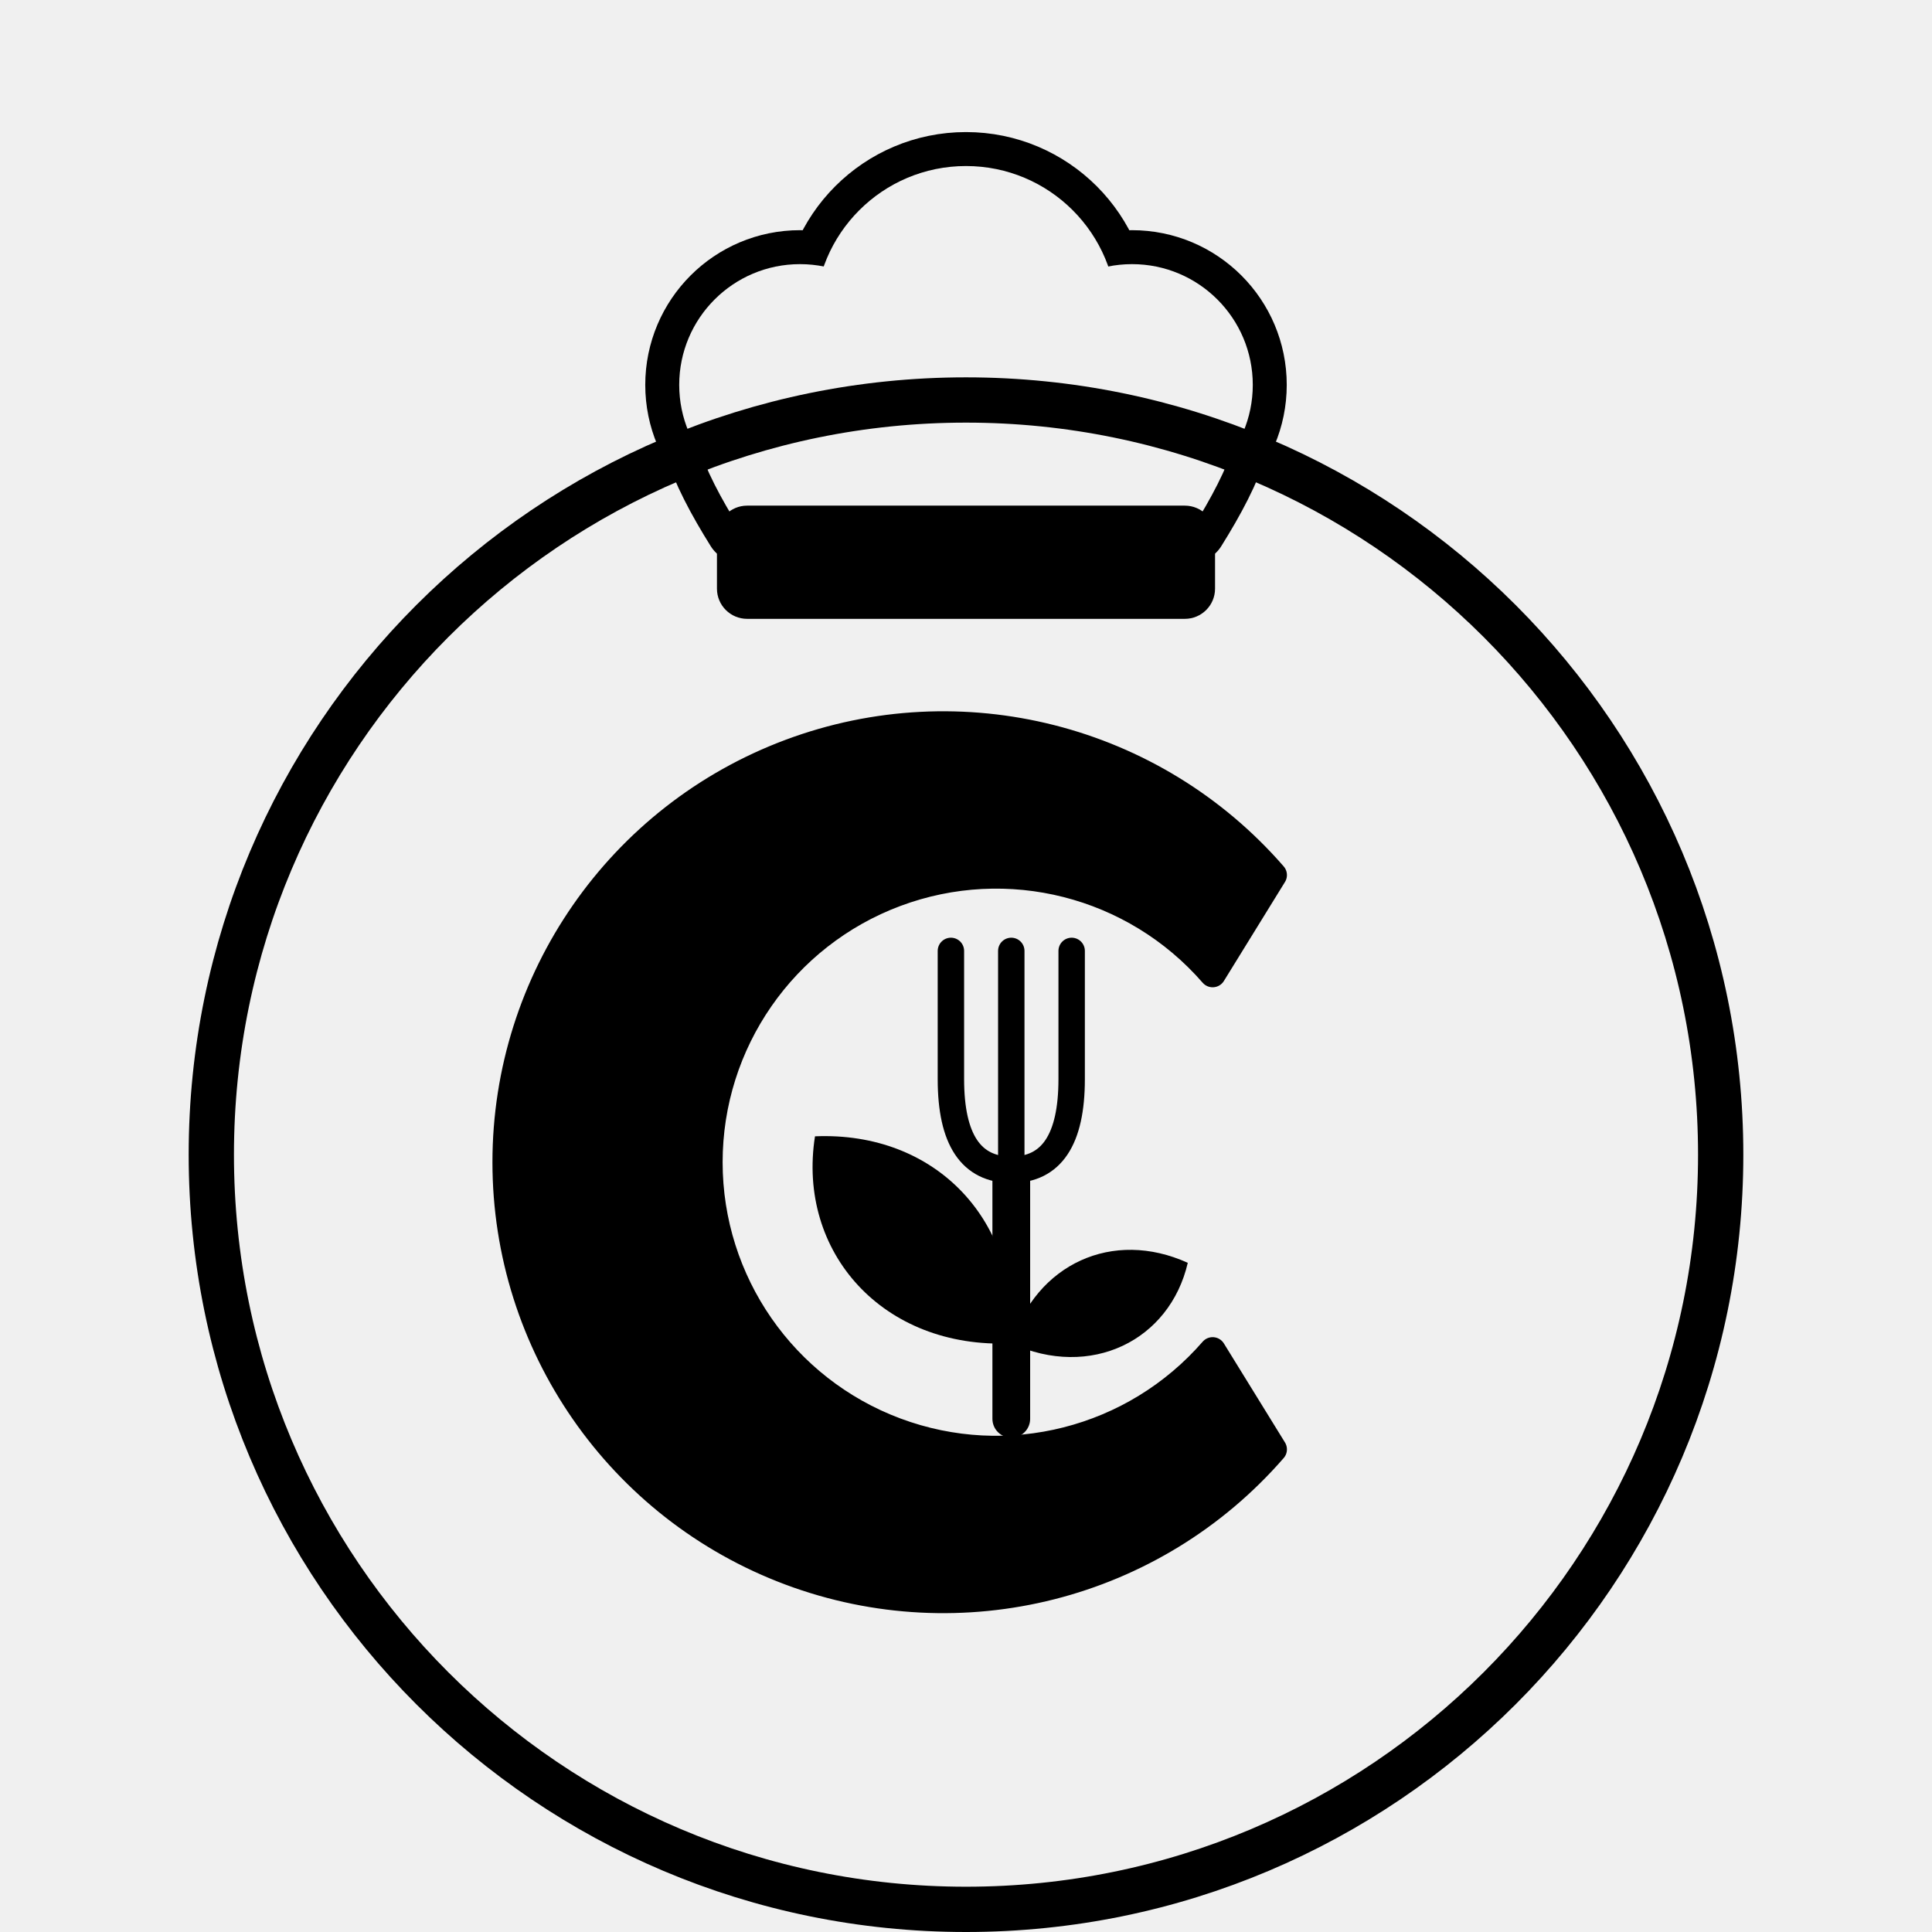
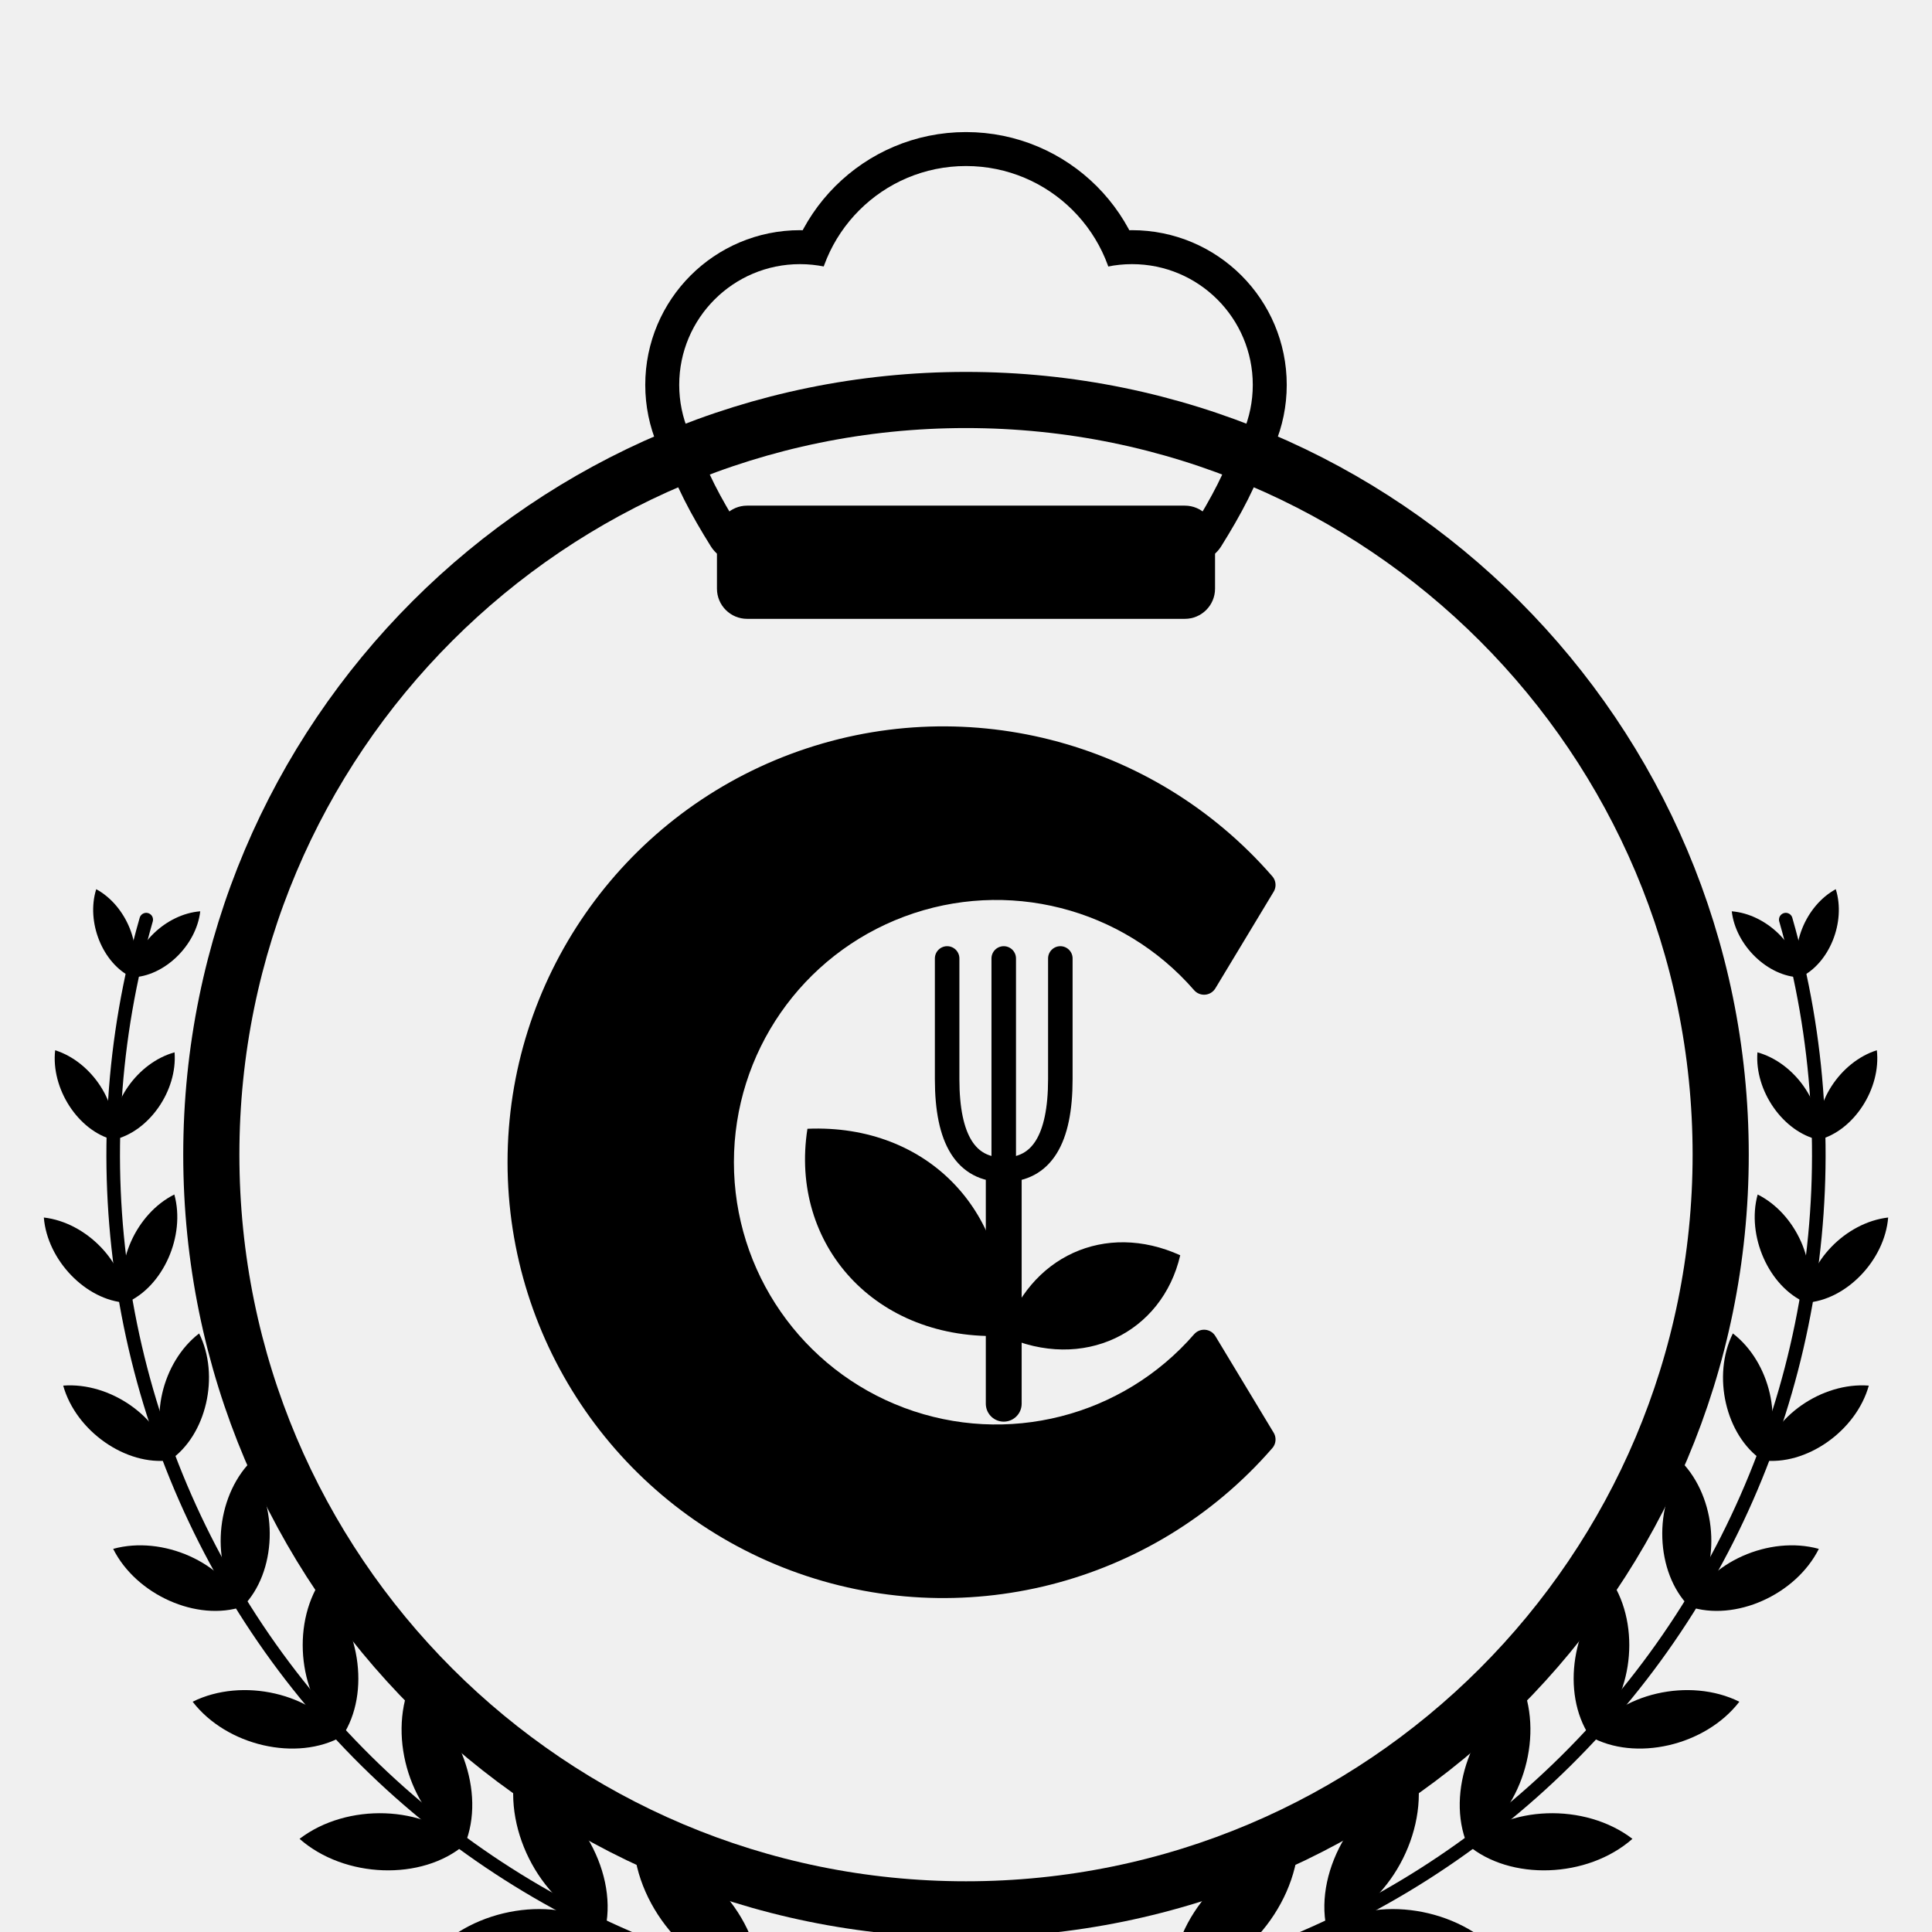
<svg xmlns="http://www.w3.org/2000/svg" width="512" height="512" viewBox="0 0 512 512">
  <defs />
  <g id="imn-isotipo">
-     <circle cx="256" cy="306" r="200" fill="none" stroke="#000000" stroke-width="12" />
-     <path d="M337.55 231.90 A116 116 0 1 0 337.55 384.10 L321.36 357.86 A76 76 0 1 1 321.36 258.14 Z" fill="#000000" stroke="#000000" stroke-width="7" stroke-linejoin="round" />
+     <path d="M224.55 529.80 A226 226 0 0 1 38.75 243.71" fill="none" stroke="#000000" stroke-width="3.6" stroke-linecap="round" />
+     <path d="M0 0 C12.50 -11.50 36.00 -11.50 50.00 0 C36.00 11.50 12.50 11.50 0 0 Z" transform="translate(201.33 525.29) rotate(-132.00)" fill="#000000" />
+     <path d="M0 0 C12.50 -11.50 36.00 -11.50 50.00 0 C36.00 11.50 12.50 11.50 0 0 Z" transform="translate(201.33 525.29) rotate(-200.00)" fill="#000000" />
+     <path d="M0 0 C11.72 -10.79 33.77 -10.79 46.90 0 C33.77 10.79 11.72 10.79 0 0 Z" transform="translate(160.49 510.83) rotate(-121.00)" fill="#000000" />
+     <path d="M0 0 C11.72 -10.79 33.77 -10.79 46.90 0 C33.77 10.79 11.72 10.79 0 0 Z" transform="translate(160.49 510.83) rotate(-189.00)" fill="#000000" />
+     <path d="M0 0 C10.95 -10.07 31.54 -10.07 43.80 0 C31.54 10.07 10.95 10.07 0 0 Z" transform="translate(123.16 488.84) rotate(-110.00)" fill="#000000" />
+     <path d="M0 0 C10.95 -10.07 31.54 -10.07 43.80 0 C31.54 10.07 10.95 10.07 0 0 Z" transform="translate(123.16 488.84) rotate(-178.00)" fill="#000000" />
+     <path d="M0 0 C10.18 -9.36 29.30 -9.36 40.70 0 C29.30 9.36 10.18 9.36 0 0 Z" transform="translate(90.71 460.13) rotate(-99.00)" fill="#000000" />
+     <path d="M0 0 C10.18 -9.36 29.30 -9.36 40.70 0 C29.30 9.36 10.18 9.36 0 0 Z" transform="translate(90.71 460.13) rotate(-167.00)" fill="#000000" />
+     <path d="M0 0 C9.40 -8.65 27.07 -8.65 37.60 0 C27.07 8.65 9.40 8.65 0 0 Z" transform="translate(64.34 425.76) rotate(-88.00)" fill="#000000" />
+     <path d="M0 0 C9.40 -8.65 27.07 -8.65 37.60 0 C27.07 8.65 9.40 8.65 0 0 Z" transform="translate(64.34 425.76) rotate(-156.00)" fill="#000000" />
+     <path d="M0 0 C8.63 -7.94 24.84 -7.94 34.50 0 C24.84 7.94 8.63 7.94 0 0 Z" transform="translate(45.01 386.99) rotate(-77.00)" fill="#000000" />
+     <path d="M0 0 C8.63 -7.94 24.84 -7.94 34.50 0 C24.84 7.94 8.63 7.94 0 0 Z" transform="translate(45.01 386.99) rotate(-145.00)" fill="#000000" />
+     <path d="M0 0 C7.85 -7.22 22.61 -7.22 31.40 0 C22.61 7.22 7.85 7.22 0 0 Z" transform="translate(33.43 345.24) rotate(-66.00)" fill="#000000" />
+     <path d="M0 0 C7.85 -7.22 22.61 -7.22 31.40 0 C22.61 7.22 7.85 7.22 0 0 Z" transform="translate(33.43 345.24) rotate(-134.00)" fill="#000000" />
+     <path d="M0 0 C7.08 -6.51 20.38 -6.51 28.30 0 C20.38 6.51 7.08 6.51 0 0 Z" transform="translate(30.03 302.06) rotate(-55.00)" fill="#000000" />
+     <path d="M0 0 C7.08 -6.51 20.38 -6.51 28.30 0 C20.38 6.51 7.08 6.51 0 0 Z" transform="translate(30.03 302.06) rotate(-123.00)" fill="#000000" />
+     <path d="M0 0 C6.30 -5.80 18.14 -5.80 25.20 0 C18.14 5.80 6.30 5.80 0 0 Z" transform="translate(34.94 259.01) rotate(-44.00)" fill="#000000" />
+     <path d="M0 0 C6.30 -5.80 18.14 -5.80 25.20 0 C18.14 5.80 6.30 5.80 0 0 Z" transform="translate(34.94 259.01) rotate(-112.00)" fill="#000000" />
+     <path d="M287.45 529.80 A226 226 0 0 0 473.25 243.71" fill="none" stroke="#000000" stroke-width="3.6" stroke-linecap="round" />
+     <path d="M0 0 C12.50 -11.50 36.00 -11.50 50.00 0 C36.00 11.50 12.50 11.50 0 0 Z" transform="translate(310.67 525.29) rotate(-48.00)" fill="#000000" />
+     <path d="M0 0 C12.50 -11.50 36.00 -11.50 50.00 0 C36.00 11.50 12.50 11.50 0 0 Z" transform="translate(310.67 525.29) rotate(20.00)" fill="#000000" />
+     <path d="M0 0 C11.72 -10.79 33.77 -10.79 46.90 0 C33.77 10.79 11.72 10.79 0 0 Z" transform="translate(351.51 510.83) rotate(-59.00)" fill="#000000" />
+     <path d="M0 0 C11.72 -10.79 33.77 -10.79 46.90 0 C33.77 10.79 11.72 10.79 0 0 Z" transform="translate(351.51 510.83) rotate(9.00)" fill="#000000" />
+     <path d="M0 0 C10.95 -10.07 31.54 -10.07 43.80 0 C31.54 10.07 10.95 10.07 0 0 Z" transform="translate(388.84 488.84) rotate(-70.00)" fill="#000000" />
+     <path d="M0 0 C10.95 -10.07 31.54 -10.07 43.80 0 C31.54 10.07 10.95 10.07 0 0 Z" transform="translate(388.84 488.84) rotate(-2.00)" fill="#000000" />
+     <path d="M0 0 C10.18 -9.36 29.30 -9.36 40.70 0 C29.30 9.36 10.18 9.36 0 0 Z" transform="translate(421.29 460.13) rotate(-81.00)" fill="#000000" />
+     <path d="M0 0 C10.18 -9.36 29.30 -9.36 40.70 0 C29.30 9.36 10.18 9.36 0 0 Z" transform="translate(421.29 460.13) rotate(-13.00)" fill="#000000" />
+     <path d="M0 0 C9.40 -8.65 27.07 -8.65 37.60 0 C27.07 8.65 9.40 8.65 0 0 Z" transform="translate(447.66 425.76) rotate(-92.00)" fill="#000000" />
+     <path d="M0 0 C9.40 -8.65 27.07 -8.65 37.60 0 C27.07 8.65 9.40 8.65 0 0 Z" transform="translate(447.66 425.76) rotate(-24.00)" fill="#000000" />
+     <path d="M0 0 C8.63 -7.94 24.84 -7.94 34.50 0 C24.84 7.94 8.63 7.94 0 0 Z" transform="translate(466.99 386.99) rotate(-103.00)" fill="#000000" />
+     <path d="M0 0 C8.63 -7.94 24.84 -7.94 34.50 0 C24.84 7.94 8.63 7.94 0 0 Z" transform="translate(466.99 386.99) rotate(-35.00)" fill="#000000" />
+     <path d="M0 0 C7.85 -7.22 22.61 -7.22 31.40 0 C22.61 7.22 7.85 7.22 0 0 Z" transform="translate(478.57 345.24) rotate(-114.00)" fill="#000000" />
+     <path d="M0 0 C7.85 -7.22 22.61 -7.22 31.40 0 C22.61 7.22 7.85 7.22 0 0 Z" transform="translate(478.57 345.24) rotate(-46.00)" fill="#000000" />
+     <path d="M0 0 C7.08 -6.51 20.38 -6.51 28.30 0 C20.38 6.51 7.08 6.51 0 0 Z" transform="translate(481.97 302.06) rotate(-125.00)" fill="#000000" />
+     <path d="M0 0 C7.08 -6.51 20.38 -6.51 28.30 0 C20.38 6.51 7.08 6.51 0 0 Z" transform="translate(481.97 302.06) rotate(-57.00)" fill="#000000" />
+     <path d="M0 0 C6.30 -5.80 18.14 -5.80 25.20 0 C18.14 5.80 6.30 5.80 0 0 Z" transform="translate(477.06 259.01) rotate(-136.00)" fill="#000000" />
+     <path d="M0 0 C6.30 -5.80 18.14 -5.80 25.20 0 C18.14 5.80 6.30 5.80 0 0 Z" transform="translate(477.06 259.01) rotate(-68.00)" fill="#000000" />
+     <circle cx="256" cy="306" r="200" fill="none" stroke="#000000" stroke-width="14.88" />
+     <g>
+       <path d="M334.53 234.52 A112 112 0 1 0 334.53 381.48 L319.09 355.89 A73 73 0 1 1 319.09 260.11 Z" fill="#000000" stroke="#000000" stroke-width="7" stroke-linejoin="round" />
+     </g>
    <g fill="none" stroke="#000000" stroke-linecap="round" stroke-linejoin="round">
-       <path d="M252 252 V286 Q252 310 268 310 Q284 310 284 286 V252" stroke-width="7" />
-       <path d="M268 252 V310" stroke-width="7" />
-       <path d="M268 310 V376" stroke-width="10" />
+       <path d="M251 254 V286 Q251 310 266 310 Q281 310 281 286 V254" stroke-width="6.5" />
+       <path d="M266 254 V310" stroke-width="6.5" />
+       <path d="M266 310 V372" stroke-width="9.5" />
    </g>
-     <g transform="translate(268 356) rotate(-6) scale(1)">
+     <g transform="translate(266 354) rotate(-6) scale(1)">
      <path d="M0 0 C-34 -2 -54 -30 -46 -60 C-14 -58 6 -32 0 0 Z" fill="#000000" />
    </g>
-     <g transform="translate(268 356) rotate(28) scale(-0.68 0.68)">
+     <g transform="translate(266 354) rotate(28) scale(-0.68 0.68)">
      <path d="M0 0 C-34 -2 -54 -30 -46 -60 C-14 -58 6 -32 0 0 Z" fill="#000000" />
    </g>
    <mask id="imn-mgorro" maskUnits="userSpaceOnUse" x="0" y="0" width="512" height="512">
      <rect width="512" height="512" fill="#fff" />
      <g fill="#000">
        <circle cx="212" cy="102" r="32" />
        <circle cx="256" cy="84" r="40" />
        <circle cx="300" cy="102" r="32" />
        <path d="M196 140 C186 124 180 110 184 96 L328 96 C332 110 326 124 316 140 Z" />
      </g>
    </mask>
    <g mask="url(#imn-mgorro)" fill="none" stroke="#000000" stroke-width="18" stroke-linejoin="round">
      <circle cx="212" cy="102" r="32" />
      <circle cx="256" cy="84" r="40" />
      <circle cx="300" cy="102" r="32" />
      <path d="M196 140 C186 124 180 110 184 96 L328 96 C332 110 326 124 316 140 Z" />
    </g>
    <rect x="190" y="134" width="132" height="30" rx="8" fill="#000000" />
  </g>
</svg>
